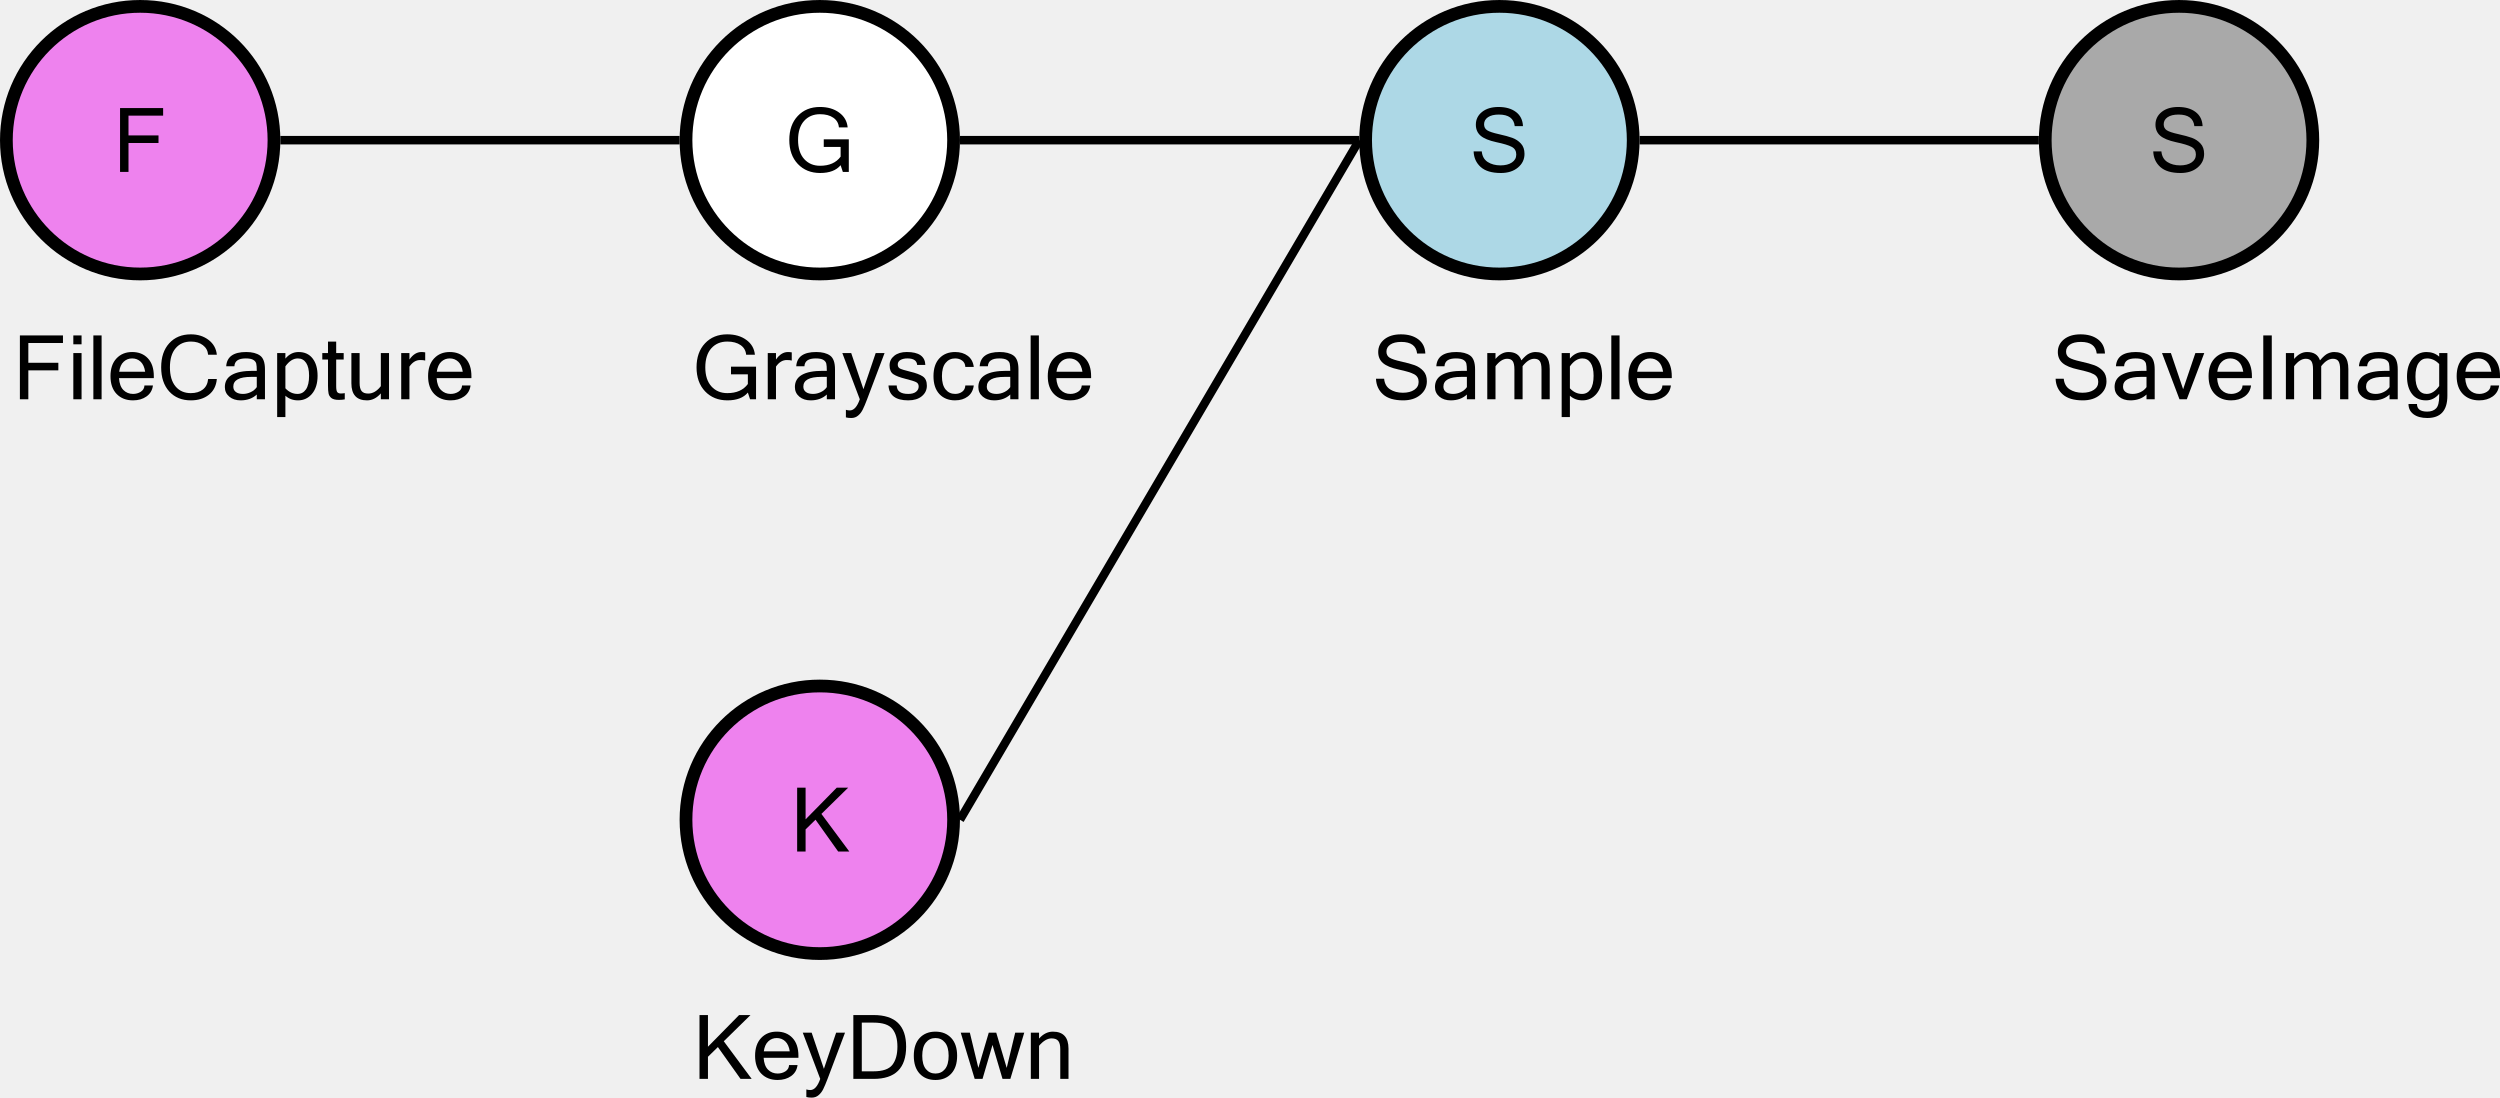
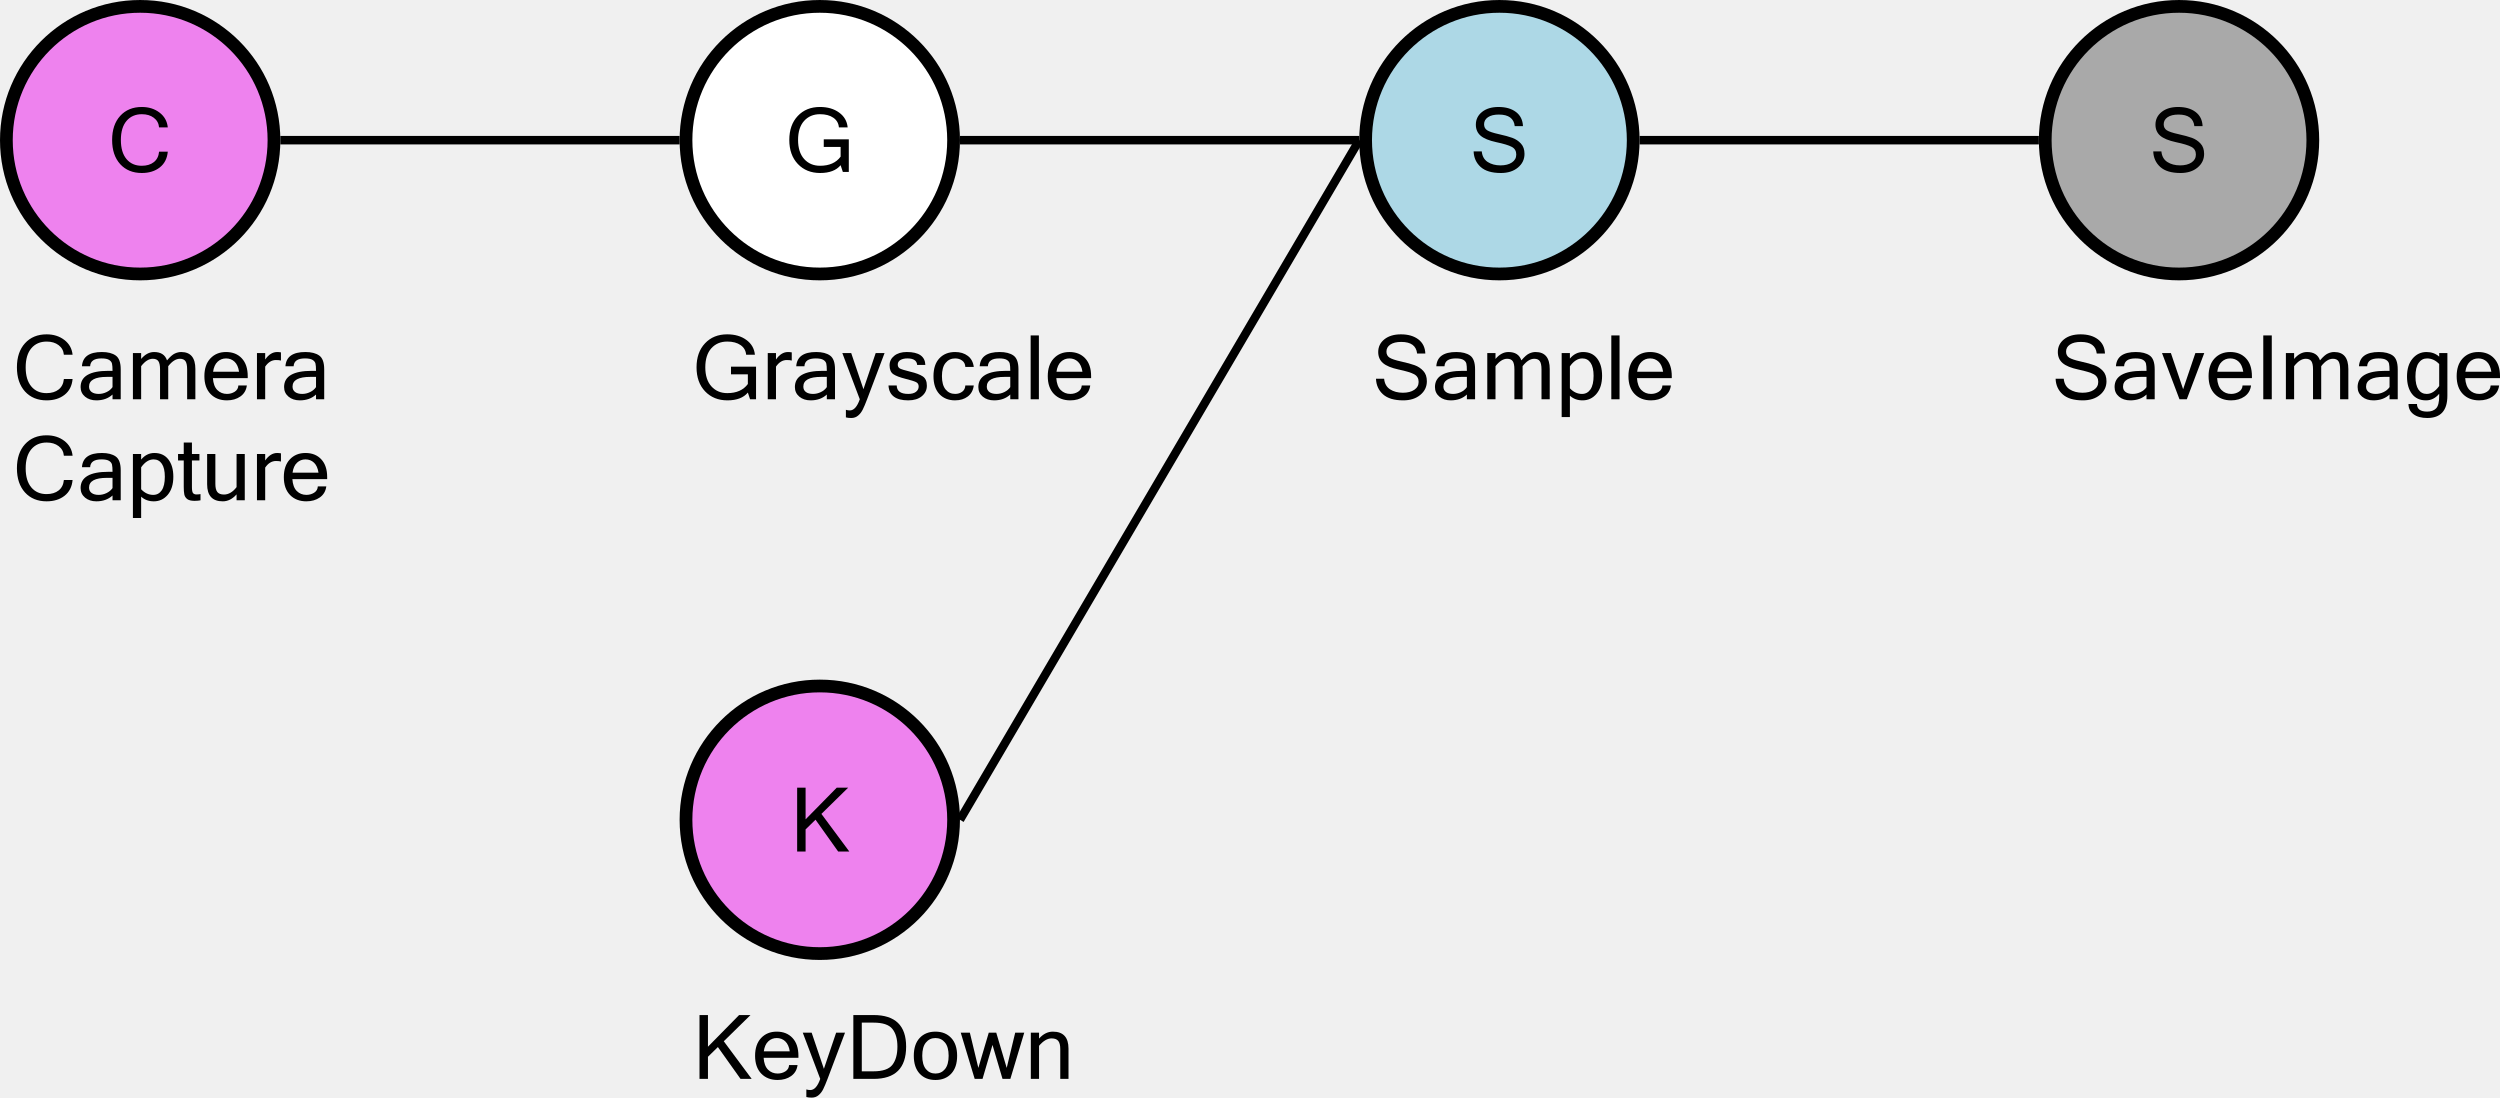
<svg xmlns="http://www.w3.org/2000/svg" width="364.423" height="160" id="SvgGdi_output" version="1.1">
  <g id="g4882">
    <circle id="153" cy="20.433" cx="317.636" style="opacity:1;fill:none;stroke:#000000;stroke-width:3.715;stroke-linecap:butt;stroke-linejoin:miter;stroke-miterlimit:9;shape-rendering:auto" r="18.575" />
    <circle id="154" cy="20.433" cx="317.636" style="opacity:1;fill:#a9a9a9;stroke:none;stroke-width:0.619;shape-rendering:auto" r="18.575" />
    <g transform="matrix(0.6191731,0,0,0.6191731,-1.857519,-1.857519)" aria-label="S" style="font-size:21px;font-family:'Microsoft Sans Serif';text-anchor:middle;opacity:1;fill:#000000;stroke:none;shape-rendering:auto" id="155">
      <path d="m 516.338,43.73 q -3.179,0 -4.758,-1.425 -1.569,-1.425 -1.651,-3.661 h 1.917 q 0.154,1.682 1.395,2.492 1.251,0.8 3.015,0.8 1.671,0 2.687,-0.687 1.025,-0.687 1.025,-1.866 0,-1.241 -1.056,-1.805 -1.056,-0.564 -3.64,-1.107 -2.574,-0.554 -3.702,-1.528 -1.118,-0.974 -1.118,-2.594 0,-1.825 1.456,-2.994 1.466,-1.169 3.886,-1.169 2.543,0 4.102,1.179 1.559,1.179 1.651,3.333 h -1.938 q -0.297,-2.728 -3.732,-2.728 -1.661,0 -2.574,0.625 -0.913,0.625 -0.913,1.661 0,0.943 0.728,1.415 0.738,0.472 2.738,0.913 2.01,0.441 3.189,0.872 1.179,0.431 2.02,1.343 0.841,0.902 0.841,2.43 0,1.938 -1.548,3.22 -1.538,1.282 -4.02,1.282 z" id="path4621" />
    </g>
    <g transform="matrix(0.6191731,0,0,0.6191731,-1.857519,-1.857519)" aria-label="SaveImage" clip-path="url(#161_text_clipper)" style="font-size:21px;font-family:'Microsoft Sans Serif';opacity:1;fill:#000000;stroke:none;shape-rendering:auto" id="159">
      <path d="m 493.352,97.256 q -3.179,0 -4.758,-1.425 -1.569,-1.425 -1.651,-3.661 h 1.917 q 0.154,1.682 1.395,2.492 1.251,0.8 3.015,0.8 1.671,0 2.687,-0.687 1.025,-0.687 1.025,-1.866 0,-1.241 -1.056,-1.805 -1.056,-0.564 -3.64,-1.107 -2.574,-0.554 -3.702,-1.528 -1.118,-0.974 -1.118,-2.594 0,-1.825 1.456,-2.994 1.466,-1.169 3.886,-1.169 2.543,0 4.102,1.179 1.559,1.179 1.651,3.333 h -1.938 q -0.297,-2.728 -3.732,-2.728 -1.661,0 -2.574,0.625 -0.913,0.625 -0.913,1.661 0,0.943 0.728,1.415 0.738,0.472 2.738,0.913 2.01,0.441 3.189,0.872 1.179,0.431 2.02,1.343 0.841,0.902 0.841,2.43 0,1.938 -1.548,3.22 -1.538,1.282 -4.02,1.282 z" id="path4544" />
      <path d="m 508.343,94.139 v -2.41 h -1.323 q -4.204,0 -4.204,2.287 0,0.831 0.615,1.282 0.615,0.441 1.661,0.441 0.954,0 1.846,-0.431 0.892,-0.431 1.405,-1.169 z m 0,1.743 q -1.477,1.374 -3.804,1.374 -1.62,0 -2.666,-0.872 -1.046,-0.882 -1.046,-2.266 0,-3.814 6.573,-3.814 h 0.943 q 0,-1.169 -0.123,-1.692 -0.123,-0.533 -0.687,-0.882 -0.564,-0.349 -1.794,-0.349 -2.584,0 -2.666,1.846 h -1.928 q 0.215,-3.353 4.696,-3.353 2.092,0 3.261,0.831 1.169,0.831 1.169,3.261 V 97 h -1.928 z" id="path4546" />
      <path d="M 521.94,86.121 517.828,97 h -1.723 l -4.112,-10.879 h 2.092 l 2.881,8.511 2.881,-8.511 z" id="path4548" />
      <path d="m 528.267,97.256 q -2.399,0 -3.855,-1.497 -1.456,-1.507 -1.456,-4.194 0,-2.666 1.405,-4.173 1.415,-1.518 3.691,-1.518 2.328,0 3.712,1.487 1.395,1.487 1.395,4.204 v 0.461 h -8.193 q 0.123,1.887 1.036,2.799 0.923,0.913 2.266,0.913 1.015,0 1.825,-0.513 0.82,-0.523 0.861,-1.477 h 2 q -0.226,1.682 -1.528,2.594 -1.292,0.913 -3.158,0.913 z m 2.851,-6.747 q -0.236,-1.569 -1.056,-2.348 -0.82,-0.779 -2.01,-0.779 -1.159,0 -1.989,0.779 -0.831,0.769 -1.056,2.348 z" id="path4550" />
      <path d="m 537.833,97 h -2 V 81.968 h 2 z" id="path4552" />
      <path d="m 555.86,97 h -1.938 v -7.034 q 0,-1.354 -0.39,-1.928 -0.39,-0.574 -1.302,-0.574 -1.405,0 -2.758,1.743 V 97 h -1.928 v -7.034 q 0,-1.354 -0.39,-1.928 -0.39,-0.574 -1.312,-0.574 -1.405,0 -2.748,1.743 V 97 h -1.938 V 86.121 h 1.938 v 1.384 q 1.374,-1.63 3.045,-1.63 2.389,0 3.045,1.969 1.087,-1.282 1.846,-1.62 0.759,-0.349 1.487,-0.349 3.343,0 3.343,4.009 z" id="path4554" />
      <path d="m 565.56,94.139 v -2.41 h -1.323 q -4.204,0 -4.204,2.287 0,0.831 0.615,1.282 0.615,0.441 1.661,0.441 0.954,0 1.846,-0.431 0.892,-0.431 1.405,-1.169 z m 0,1.743 q -1.477,1.374 -3.804,1.374 -1.62,0 -2.666,-0.872 -1.046,-0.882 -1.046,-2.266 0,-3.814 6.573,-3.814 h 0.943 q 0,-1.169 -0.123,-1.692 -0.123,-0.533 -0.687,-0.882 -0.564,-0.349 -1.794,-0.349 -2.584,0 -2.666,1.846 h -1.928 q 0.215,-3.353 4.696,-3.353 2.092,0 3.261,0.831 1.169,0.831 1.169,3.261 V 97 h -1.928 z" id="path4556" />
      <path d="m 579.177,96.159 q 0,5.25 -4.737,5.25 -2.051,0 -3.24,-0.892 -1.179,-0.892 -1.179,-2.399 h 2 q 0,1.784 2.399,1.784 1.354,0 2.092,-0.749 0.738,-0.738 0.738,-2.912 v -0.543 q -1.292,1.559 -3.107,1.559 -2.133,0 -3.302,-1.518 -1.169,-1.518 -1.169,-4.091 0,-2.666 1.302,-4.214 1.312,-1.559 3.292,-1.559 1.764,0 2.984,1.087 v -0.841 h 1.928 z m -1.928,-2.287 V 88.705 q -1.251,-1.323 -2.861,-1.323 -1.241,0 -1.989,1.077 -0.738,1.066 -0.738,3.189 0,2.01 0.697,3.056 0.708,1.036 1.948,1.036 1.62,0 2.943,-1.866 z" id="path4558" />
      <path d="m 586.673,97.256 q -2.399,0 -3.855,-1.497 -1.456,-1.507 -1.456,-4.194 0,-2.666 1.405,-4.173 1.415,-1.518 3.691,-1.518 2.328,0 3.712,1.487 1.395,1.487 1.395,4.204 v 0.461 h -8.193 q 0.123,1.887 1.036,2.799 0.923,0.913 2.266,0.913 1.015,0 1.825,-0.513 0.82,-0.523 0.861,-1.477 h 2 q -0.226,1.682 -1.528,2.594 -1.292,0.913 -3.158,0.913 z m 2.851,-6.747 q -0.236,-1.569 -1.056,-2.348 -0.82,-0.779 -2.01,-0.779 -1.159,0 -1.989,0.779 -0.831,0.769 -1.056,2.348 z" id="path4560" />
    </g>
  </g>
  <g id="g4866">
    <circle id="165" cy="20.433" cx="218.568" style="opacity:1;fill:none;stroke:#000000;stroke-width:3.715;stroke-linecap:butt;stroke-linejoin:miter;stroke-miterlimit:9;shape-rendering:auto" r="18.575" />
    <circle id="166" cy="20.433" cx="218.568" style="opacity:1;fill:#add8e6;stroke:none;stroke-width:0.619;shape-rendering:auto" r="18.575" />
    <g transform="matrix(0.6191731,0,0,0.6191731,-1.857519,-1.857519)" aria-label="S" style="font-size:21px;font-family:'Microsoft Sans Serif';text-anchor:middle;opacity:1;fill:#000000;stroke:none;shape-rendering:auto" id="167">
      <path d="m 356.338,43.73 q -3.179,0 -4.758,-1.425 -1.569,-1.425 -1.651,-3.661 h 1.917 q 0.154,1.682 1.395,2.492 1.251,0.8 3.015,0.8 1.671,0 2.687,-0.687 1.025,-0.687 1.025,-1.866 0,-1.241 -1.056,-1.805 -1.056,-0.564 -3.64,-1.107 -2.574,-0.554 -3.702,-1.528 -1.118,-0.974 -1.118,-2.594 0,-1.825 1.456,-2.994 1.466,-1.169 3.886,-1.169 2.543,0 4.102,1.179 1.559,1.179 1.651,3.333 h -1.938 q -0.297,-2.728 -3.732,-2.728 -1.661,0 -2.574,0.625 -0.913,0.625 -0.913,1.661 0,0.943 0.728,1.415 0.738,0.472 2.738,0.913 2.01,0.441 3.189,0.872 1.179,0.431 2.02,1.343 0.841,0.902 0.841,2.43 0,1.938 -1.548,3.22 -1.538,1.282 -4.02,1.282 z" id="path4624" />
    </g>
    <g transform="matrix(0.6191731,0,0,0.6191731,-1.857519,-1.857519)" aria-label="Sample" clip-path="url(#173_text_clipper)" style="font-size:21px;font-family:'Microsoft Sans Serif';opacity:1;fill:#000000;stroke:none;shape-rendering:auto" id="171">
      <path d="m 333.352,97.256 q -3.179,0 -4.758,-1.425 -1.569,-1.425 -1.651,-3.661 h 1.917 q 0.154,1.682 1.395,2.492 1.251,0.8 3.015,0.8 1.671,0 2.687,-0.687 1.025,-0.687 1.025,-1.866 0,-1.241 -1.056,-1.805 -1.056,-0.564 -3.64,-1.107 -2.574,-0.554 -3.702,-1.528 -1.118,-0.974 -1.118,-2.594 0,-1.825 1.456,-2.994 1.466,-1.169 3.886,-1.169 2.543,0 4.102,1.179 1.559,1.179 1.651,3.333 h -1.938 q -0.297,-2.728 -3.732,-2.728 -1.661,0 -2.574,0.625 -0.913,0.625 -0.913,1.661 0,0.943 0.728,1.415 0.738,0.472 2.738,0.913 2.01,0.441 3.189,0.872 1.179,0.431 2.02,1.343 0.841,0.902 0.841,2.43 0,1.938 -1.548,3.22 -1.538,1.282 -4.02,1.282 z" id="path4563" />
      <path d="m 348.343,94.139 v -2.41 h -1.323 q -4.204,0 -4.204,2.287 0,0.831 0.615,1.282 0.615,0.441 1.661,0.441 0.954,0 1.846,-0.431 0.892,-0.431 1.405,-1.169 z m 0,1.743 q -1.477,1.374 -3.804,1.374 -1.62,0 -2.666,-0.872 -1.046,-0.882 -1.046,-2.266 0,-3.814 6.573,-3.814 h 0.943 q 0,-1.169 -0.123,-1.692 -0.123,-0.533 -0.687,-0.882 -0.564,-0.349 -1.794,-0.349 -2.584,0 -2.666,1.846 h -1.928 q 0.215,-3.353 4.696,-3.353 2.092,0 3.261,0.831 1.169,0.831 1.169,3.261 V 97 h -1.928 z" id="path4565" />
      <path d="m 367.846,97 h -1.938 v -7.034 q 0,-1.354 -0.39,-1.928 -0.39,-0.574 -1.302,-0.574 -1.405,0 -2.758,1.743 V 97 h -1.928 v -7.034 q 0,-1.354 -0.39,-1.928 -0.39,-0.574 -1.312,-0.574 -1.405,0 -2.748,1.743 V 97 h -1.938 V 86.121 h 1.938 v 1.384 q 1.374,-1.63 3.045,-1.63 2.389,0 3.045,1.969 1.087,-1.282 1.846,-1.62 0.759,-0.349 1.487,-0.349 3.343,0 3.343,4.009 z" id="path4567" />
      <path d="m 372.594,87.423 q 1.292,-1.548 3.107,-1.548 2.133,0 3.302,1.518 1.169,1.507 1.169,4.081 0,2.676 -1.312,4.235 -1.302,1.548 -3.292,1.548 -1.764,0 -2.974,-1.097 v 5.024 h -1.938 V 86.121 h 1.938 z m 0,6.993 q 1.241,1.323 2.851,1.323 1.251,0 1.989,-1.066 0.738,-1.077 0.738,-3.199 0,-2.01 -0.697,-3.045 -0.697,-1.046 -1.948,-1.046 -1.61,0 -2.933,1.866 z" id="path4569" />
      <path d="m 384.283,97 h -1.938 V 81.968 h 1.938 z" id="path4571" />
      <path d="m 391.687,97.256 q -2.399,0 -3.855,-1.497 -1.456,-1.507 -1.456,-4.194 0,-2.666 1.405,-4.173 1.415,-1.518 3.691,-1.518 2.328,0 3.712,1.487 1.395,1.487 1.395,4.204 v 0.461 h -8.193 q 0.123,1.887 1.036,2.799 0.923,0.913 2.266,0.913 1.015,0 1.825,-0.513 0.82,-0.523 0.861,-1.477 h 2 q -0.226,1.682 -1.528,2.594 -1.292,0.913 -3.158,0.913 z m 2.851,-6.747 q -0.236,-1.569 -1.056,-2.348 -0.82,-0.779 -2.01,-0.779 -1.159,0 -1.989,0.779 -0.831,0.769 -1.056,2.348 z" id="path4573" />
    </g>
  </g>
  <line x1="239.001" y2="20.433" x2="297.203" id="177" style="opacity:1;fill:none;stroke:#000000;stroke-width:1.238;stroke-linecap:butt;stroke-linejoin:miter;stroke-miterlimit:9;shape-rendering:auto" y1="20.433" />
  <g id="g4853">
    <circle id="178" cy="20.433" cx="119.5" style="opacity:1;fill:none;stroke:#000000;stroke-width:3.715;stroke-linecap:butt;stroke-linejoin:miter;stroke-miterlimit:9;shape-rendering:auto" r="18.575" />
    <circle id="179" cy="20.433" cx="119.5" style="opacity:1;fill:#ffffff;stroke:none;stroke-width:0.619;shape-rendering:auto" r="18.575" />
    <g transform="matrix(0.6191731,0,0,0.6191731,-1.857519,-1.857519)" aria-label="G" style="font-size:21px;font-family:'Microsoft Sans Serif';text-anchor:middle;opacity:1;fill:#000000;stroke:none;shape-rendering:auto" id="180">
      <path d="m 196.092,43.73 q -3.24,0 -5.26,-2.123 -2.01,-2.123 -2.01,-5.65 0,-3.538 1.989,-5.65 1.989,-2.123 5.219,-2.123 2.717,0 4.512,1.312 1.805,1.302 2.02,3.497 h -2.061 q -0.123,-1.456 -1.312,-2.276 -1.189,-0.831 -3.138,-0.831 -2.328,0 -3.753,1.589 -1.415,1.589 -1.415,4.481 0,2.881 1.436,4.481 1.436,1.589 3.753,1.589 3.25,0 4.83,-2.143 v -2.287 h -3.968 v -1.794 h 5.896 v 7.67 h -1.405 l -0.523,-1.579 q -1.528,1.835 -4.809,1.835 z" id="path4627" />
    </g>
    <g transform="matrix(0.6191731,0,0,0.6191731,-1.857519,-1.857519)" aria-label="Grayscale" clip-path="url(#186_text_clipper)" style="font-size:21px;font-family:'Microsoft Sans Serif';opacity:1;fill:#000000;stroke:none;shape-rendering:auto" id="184">
      <path d="m 174.254,97.256 q -3.24,0 -5.26,-2.123 -2.01,-2.123 -2.01,-5.65 0,-3.538 1.989,-5.65 1.989,-2.123 5.219,-2.123 2.717,0 4.512,1.312 1.805,1.302 2.02,3.497 h -2.061 q -0.123,-1.456 -1.312,-2.276 -1.189,-0.831 -3.138,-0.831 -2.328,0 -3.753,1.589 -1.415,1.589 -1.415,4.481 0,2.881 1.436,4.481 1.436,1.589 3.753,1.589 3.25,0 4.83,-2.143 v -2.287 h -3.968 v -1.794 h 5.896 V 97 h -1.405 l -0.523,-1.579 q -1.528,1.835 -4.809,1.835 z" id="path4576" />
      <path d="m 189.399,87.884 q -0.41,-0.123 -1.179,-0.123 -1.477,0 -2.533,1.548 V 97 h -1.938 V 86.121 h 1.938 v 1.518 q 1.22,-1.764 2.83,-1.764 0.41,0 0.882,0.082 z" id="path4578" />
      <path d="m 197.654,94.139 v -2.41 h -1.323 q -4.204,0 -4.204,2.287 0,0.831 0.615,1.282 0.615,0.441 1.661,0.441 0.954,0 1.846,-0.431 0.892,-0.431 1.405,-1.169 z m 0,1.743 q -1.477,1.374 -3.804,1.374 -1.62,0 -2.666,-0.872 -1.046,-0.882 -1.046,-2.266 0,-3.814 6.573,-3.814 h 0.943 q 0,-1.169 -0.123,-1.692 -0.123,-0.533 -0.687,-0.882 -0.564,-0.349 -1.794,-0.349 -2.584,0 -2.666,1.846 h -1.928 q 0.215,-3.353 4.696,-3.353 2.092,0 3.261,0.831 1.169,0.831 1.169,3.261 V 97 h -1.928 z" id="path4580" />
      <path d="m 203.068,99.625 q 1.436,0 2.348,-2.625 L 201.304,86.121 h 2.092 l 2.881,8.511 2.881,-8.511 h 2.092 L 207.139,97 q -0.595,1.559 -1.015,2.399 -0.41,0.851 -1.087,1.425 -0.666,0.584 -1.641,0.584 -0.728,0 -1.251,-0.144 v -1.784 q 0.451,0.144 0.923,0.144 z" id="path4582" />
      <path d="m 216.839,97.256 q -4.46,0 -4.666,-3.507 h 1.938 q 0.021,1.989 2.707,1.989 1.2,0 1.825,-0.492 0.636,-0.502 0.636,-1.251 0,-0.738 -0.615,-1.036 -0.615,-0.308 -2.543,-0.79 -1.917,-0.482 -2.81,-1.077 -0.882,-0.595 -0.882,-2.092 0,-1.354 1.097,-2.235 1.107,-0.892 2.953,-0.892 4.276,0 4.368,3.045 h -1.928 q -0.103,-1.538 -2.307,-1.538 -0.974,0 -1.62,0.369 -0.636,0.369 -0.636,1.077 0,0.636 0.492,0.923 0.492,0.277 2.461,0.759 1.979,0.472 2.933,1.107 0.964,0.636 0.964,2.194 0,1.487 -1.189,2.471 -1.179,0.974 -3.179,0.974 z" id="path4584" />
      <path d="m 227.862,97.256 q -2.317,0 -3.712,-1.487 -1.384,-1.497 -1.384,-4.204 0,-2.717 1.384,-4.204 1.395,-1.487 3.712,-1.487 1.784,0 2.974,0.902 1.2,0.902 1.415,2.604 h -1.989 q -0.041,-0.974 -0.738,-1.487 -0.687,-0.513 -1.661,-0.513 -1.384,0 -2.246,1.056 -0.861,1.046 -0.861,3.127 0,2.071 0.861,3.127 0.861,1.046 2.246,1.046 0.974,0 1.661,-0.513 0.697,-0.513 0.738,-1.477 h 1.989 q -0.215,1.702 -1.415,2.604 -1.189,0.902 -2.974,0.902 z" id="path4586" />
      <path d="m 240.843,94.139 v -2.41 h -1.323 q -4.204,0 -4.204,2.287 0,0.831 0.615,1.282 0.615,0.441 1.661,0.441 0.954,0 1.846,-0.431 0.892,-0.431 1.405,-1.169 z m 0,1.743 q -1.477,1.374 -3.804,1.374 -1.62,0 -2.666,-0.872 -1.046,-0.882 -1.046,-2.266 0,-3.814 6.573,-3.814 h 0.943 q 0,-1.169 -0.123,-1.692 -0.123,-0.533 -0.687,-0.882 -0.564,-0.349 -1.794,-0.349 -2.584,0 -2.666,1.846 h -1.928 q 0.215,-3.353 4.696,-3.353 2.092,0 3.261,0.831 1.169,0.831 1.169,3.261 V 97 h -1.928 z" id="path4588" />
      <path d="m 247.58,97 h -1.938 V 81.968 h 1.938 z" id="path4590" />
      <path d="m 254.983,97.256 q -2.399,0 -3.855,-1.497 -1.456,-1.507 -1.456,-4.194 0,-2.666 1.405,-4.173 1.415,-1.518 3.691,-1.518 2.328,0 3.712,1.487 1.395,1.487 1.395,4.204 v 0.461 h -8.193 q 0.123,1.887 1.036,2.799 0.923,0.913 2.266,0.913 1.015,0 1.825,-0.513 0.82,-0.523 0.861,-1.477 h 2 q -0.226,1.682 -1.528,2.594 -1.292,0.913 -3.158,0.913 z m 2.851,-6.747 q -0.236,-1.569 -1.056,-2.348 -0.82,-0.779 -2.01,-0.779 -1.159,0 -1.989,0.779 -0.831,0.769 -1.056,2.348 z" id="path4592" />
    </g>
  </g>
  <line x1="139.933" y2="20.433" x2="198.135" id="190" style="opacity:1;fill:none;stroke:#000000;stroke-width:1.238;stroke-linecap:butt;stroke-linejoin:miter;stroke-miterlimit:9;shape-rendering:auto" y1="20.433" />
  <g id="g4914">
    <circle id="191" cy="119.5" cx="119.5" style="opacity:1;fill:none;stroke:#000000;stroke-width:3.715;stroke-linecap:butt;stroke-linejoin:miter;stroke-miterlimit:9;shape-rendering:auto" r="18.575" />
    <circle id="192" cy="119.5" cx="119.5" style="opacity:1;fill:#ee82ee;stroke:none;stroke-width:0.619;shape-rendering:auto" r="18.575" />
    <g transform="matrix(0.6191731,0,0,0.6191731,-1.857519,-1.857519)" aria-label="K" style="font-size:21px;font-family:'Microsoft Sans Serif';text-anchor:middle;opacity:1;fill:#000000;stroke:none;shape-rendering:auto" id="193">
      <path d="m 202.952,203.473 h -2.625 l -5.332,-7.496 -2.338,2.287 v 5.209 h -1.989 v -15.032 h 1.989 v 7.455 l 7.332,-7.455 h 2.687 l -6.296,6.173 z" id="path4618" />
    </g>
    <g transform="matrix(0.6191731,0,0,0.6191731,-1.857519,-1.857519)" aria-label="KeyDown" clip-path="url(#199_text_clipper)" style="font-size:21px;font-family:'Microsoft Sans Serif';opacity:1;fill:#000000;stroke:none;shape-rendering:auto" id="197">
      <path d="m 179.966,257 h -2.625 l -5.332,-7.496 -2.338,2.287 V 257 h -1.989 v -15.032 h 1.989 v 7.455 l 7.332,-7.455 h 2.687 l -6.296,6.173 z" id="path4529" />
      <path d="m 186.077,257.256 q -2.399,0 -3.855,-1.497 -1.456,-1.507 -1.456,-4.194 0,-2.666 1.405,-4.173 1.415,-1.518 3.691,-1.518 2.328,0 3.712,1.487 1.395,1.487 1.395,4.204 v 0.461 h -8.193 q 0.123,1.887 1.036,2.799 0.923,0.913 2.266,0.913 1.015,0 1.825,-0.513 0.82,-0.523 0.861,-1.477 h 2 q -0.226,1.682 -1.528,2.594 -1.292,0.913 -3.158,0.913 z m 2.851,-6.747 q -0.236,-1.569 -1.056,-2.348 -0.82,-0.779 -2.01,-0.779 -1.159,0 -1.989,0.779 -0.831,0.769 -1.056,2.348 z" id="path4531" />
      <path d="m 193.757,259.625 q 1.436,0 2.348,-2.625 l -4.112,-10.879 h 2.092 l 2.881,8.511 2.881,-8.511 h 2.092 L 197.828,257 q -0.595,1.559 -1.015,2.399 -0.41,0.851 -1.087,1.425 -0.666,0.584 -1.641,0.584 -0.728,0 -1.251,-0.144 v -1.784 q 0.451,0.144 0.923,0.144 z" id="path4533" />
      <path d="m 203.898,241.968 h 4.768 q 7.66,0 7.66,7.434 0,7.598 -7.66,7.598 h -4.768 z m 1.989,13.248 h 2.738 q 3.271,0 4.46,-1.518 1.189,-1.528 1.189,-4.296 0,-2.697 -1.189,-4.173 -1.179,-1.477 -4.46,-1.477 h -2.738 z" id="path4535" />
      <path d="m 223.227,245.875 q 2.328,0 3.712,1.487 1.395,1.487 1.395,4.204 0,2.707 -1.395,4.204 -1.384,1.487 -3.712,1.487 -2.317,0 -3.712,-1.487 -1.384,-1.497 -1.384,-4.204 0,-2.717 1.384,-4.204 1.395,-1.487 3.712,-1.487 z m 0,9.864 q 1.384,0 2.246,-1.046 0.861,-1.056 0.861,-3.127 0,-2.082 -0.861,-3.127 -0.861,-1.056 -2.246,-1.056 -1.384,0 -2.246,1.056 -0.861,1.046 -0.861,3.127 0,2.071 0.861,3.127 0.861,1.046 2.246,1.046 z" id="path4537" />
      <path d="M 244.135,246.121 240.864,257 h -1.846 l -2.358,-7.998 L 234.312,257 h -1.846 l -3.281,-10.879 h 2.143 l 2,8.295 2.451,-8.295 h 1.764 l 2.461,8.295 2,-8.295 z" id="path4539" />
      <path d="m 247.621,247.505 q 1.446,-1.63 3.25,-1.63 3.681,0 3.681,4.009 V 257 h -1.938 v -7.034 q 0,-1.333 -0.482,-1.917 -0.472,-0.584 -1.559,-0.584 -1.477,0 -2.953,1.743 V 257 h -1.938 v -10.879 h 1.938 z" id="path4541" />
    </g>
  </g>
  <line x1="139.933" y2="20.433" x2="198.135" id="203" style="opacity:1;fill:none;stroke:#000000;stroke-width:1.238;stroke-linecap:butt;stroke-linejoin:miter;stroke-miterlimit:9;shape-rendering:auto" y1="119.5" />
  <g id="g4900">
    <circle id="204" cy="20.433" cx="20.433" style="opacity:1;fill:none;stroke:#000000;stroke-width:3.715;stroke-linecap:butt;stroke-linejoin:miter;stroke-miterlimit:9;shape-rendering:auto" r="18.575" />
    <circle id="205" cy="20.433" cx="20.433" style="opacity:1;fill:#ee82ee;stroke:none;stroke-width:0.619;shape-rendering:auto" r="18.575" />
-     <g transform="matrix(0.6191731,0,0,0.6191731,-1.857519,-1.857519)" aria-label="F" style="font-size:21px;font-family:'Microsoft Sans Serif';text-anchor:middle;opacity:1;fill:#000000;stroke:none;shape-rendering:auto" id="206">
-       <path d="m 41.404,30.225 h -8.152 v 4.655 h 7.065 v 1.784 h -7.065 v 6.809 H 31.263 V 28.441 h 10.141 z" id="path4630" />
+     <g transform="matrix(0.6191731,0,0,0.6191731,-1.857519,-1.857519)" aria-label="C" style="font-size:21px;font-family:'Microsoft Sans Serif';text-anchor:middle;opacity:1;fill:#000000;stroke:none" id="235-3">
+       <path d="m 36.39,43.73 q -3.189,0 -5.096,-2.092 -1.897,-2.102 -1.897,-5.681 0,-3.579 1.897,-5.67 1.907,-2.102 5.096,-2.102 2.451,0 4.173,1.323 1.723,1.323 1.938,3.486 h -2.051 q -0.123,-1.425 -1.241,-2.266 -1.107,-0.841 -2.799,-0.841 -2.287,0 -3.62,1.579 -1.333,1.569 -1.333,4.491 0,2.912 1.323,4.491 1.323,1.579 3.589,1.579 1.764,0 2.851,-0.861 1.087,-0.861 1.23,-2.461 h 2.051 q -0.215,2.399 -1.887,3.712 -1.671,1.312 -4.225,1.312 z" id="path4509-2" />
    </g>
-     <g transform="matrix(0.6191731,0,0,0.6191731,-1.857519,-1.857519)" aria-label="FileCapture" clip-path="url(#212_text_clipper)" style="font-size:21px;font-family:'Microsoft Sans Serif';opacity:1;fill:#000000;stroke:none;shape-rendering:auto" id="210">
-       <path d="M 17.823,83.752 H 9.671 v 4.655 H 16.736 v 1.784 H 9.671 V 97 H 7.682 V 81.968 H 17.823 Z" id="path4595" />
-       <path d="M 22.201,97 H 20.263 V 86.121 h 1.938 z m 0,-12.94 h -1.938 v -2.092 h 1.938 z" id="path4597" />
-       <path d="M 26.918,97 H 24.98 V 81.968 h 1.938 z" id="path4599" />
-       <path d="m 34.321,97.256 q -2.399,0 -3.855,-1.497 -1.456,-1.507 -1.456,-4.194 0,-2.666 1.405,-4.173 1.415,-1.518 3.691,-1.518 2.328,0 3.712,1.487 1.395,1.487 1.395,4.204 v 0.461 h -8.193 q 0.123,1.887 1.036,2.799 0.923,0.913 2.266,0.913 1.015,0 1.825,-0.513 0.82,-0.523 0.861,-1.477 h 2 q -0.226,1.682 -1.528,2.594 -1.292,0.913 -3.158,0.913 z m 2.851,-6.747 q -0.236,-1.569 -1.056,-2.348 -0.82,-0.779 -2.01,-0.779 -1.159,0 -1.989,0.779 -0.831,0.769 -1.056,2.348 z" id="path4601" />
-       <path d="m 47.938,97.256 q -3.189,0 -5.096,-2.092 -1.897,-2.102 -1.897,-5.681 0,-3.579 1.897,-5.67 1.907,-2.102 5.096,-2.102 2.451,0 4.173,1.323 1.723,1.323 1.938,3.486 h -2.051 q -0.123,-1.425 -1.241,-2.266 -1.107,-0.841 -2.799,-0.841 -2.287,0 -3.62,1.579 -1.333,1.569 -1.333,4.491 0,2.912 1.323,4.491 1.323,1.579 3.589,1.579 1.764,0 2.851,-0.861 1.087,-0.861 1.23,-2.461 h 2.051 q -0.215,2.399 -1.887,3.712 -1.671,1.312 -4.225,1.312 z" id="path4603" />
-       <path d="m 63.453,94.139 v -2.41 h -1.323 q -4.204,0 -4.204,2.287 0,0.831 0.615,1.282 0.615,0.441 1.661,0.441 0.954,0 1.846,-0.431 0.892,-0.431 1.405,-1.169 z m 0,1.743 q -1.477,1.374 -3.804,1.374 -1.62,0 -2.666,-0.872 -1.046,-0.882 -1.046,-2.266 0,-3.814 6.573,-3.814 h 0.943 q 0,-1.169 -0.123,-1.692 -0.123,-0.533 -0.687,-0.882 -0.564,-0.349 -1.794,-0.349 -2.584,0 -2.666,1.846 h -1.928 q 0.215,-3.353 4.696,-3.353 2.092,0 3.261,0.831 1.169,0.831 1.169,3.261 V 97 h -1.928 z" id="path4605" />
-       <path d="m 70.189,87.423 q 1.292,-1.548 3.107,-1.548 2.133,0 3.302,1.518 1.169,1.507 1.169,4.081 0,2.676 -1.312,4.235 -1.302,1.548 -3.292,1.548 -1.764,0 -2.974,-1.097 v 5.024 H 68.251 V 86.121 h 1.938 z m 0,6.993 q 1.241,1.323 2.851,1.323 1.251,0 1.989,-1.066 0.738,-1.077 0.738,-3.199 0,-2.01 -0.697,-3.045 -0.697,-1.046 -1.948,-1.046 -1.61,0 -2.933,1.866 z" id="path4607" />
-       <path d="m 84.166,97.021 q -0.636,0.123 -1.384,0.123 -1.189,0 -1.743,-0.42 -0.554,-0.431 -0.687,-1.097 -0.133,-0.667 -0.133,-1.815 v -6.173 h -1.343 v -1.518 h 1.343 v -2.707 h 1.928 v 2.707 h 1.764 v 1.518 h -1.764 v 6.275 q 0,1.118 0.277,1.425 0.287,0.297 0.779,0.297 0.502,0 0.964,-0.082 z" id="path4609" />
-       <path d="m 92.656,95.616 q -1.446,1.641 -3.25,1.641 -3.681,0 -3.681,-4.02 v -7.116 h 1.938 v 7.034 q 0,1.333 0.472,1.917 0.472,0.584 1.559,0.584 1.62,0 2.963,-1.743 v -7.793 h 1.928 V 97 h -1.928 z" id="path4611" />
-       <path d="m 103.104,87.884 q -0.41,-0.123 -1.179,-0.123 -1.477,0 -2.533,1.548 V 97 H 97.455 V 86.121 h 1.938 v 1.518 q 1.22,-1.764 2.83,-1.764 0.41,0 0.882,0.082 z" id="path4613" />
-       <path d="m 109.093,97.256 q -2.399,0 -3.855,-1.497 -1.456,-1.507 -1.456,-4.194 0,-2.666 1.405,-4.173 1.415,-1.518 3.691,-1.518 2.328,0 3.712,1.487 1.395,1.487 1.395,4.204 v 0.461 h -8.193 q 0.123,1.887 1.036,2.799 0.923,0.913 2.266,0.913 1.015,0 1.825,-0.513 0.82,-0.523 0.861,-1.477 h 2 q -0.226,1.682 -1.528,2.594 -1.292,0.913 -3.158,0.913 z m 2.851,-6.747 q -0.236,-1.569 -1.056,-2.348 -0.82,-0.779 -2.01,-0.779 -1.159,0 -1.989,0.779 -0.831,0.769 -1.056,2.348 z" id="path4615" />
+     <g transform="matrix(0.6191731,0,0,0.6191731,-1.857519,-1.857519)" aria-label="Camera" clip-path="url(#241_text_clipper-9)" style="font-size:21px;font-family:'Microsoft Sans Serif';opacity:1;fill:#000000;stroke:none" id="239-2">
+       <path d="m 13.978,97.256 q -3.189,0 -5.096,-2.092 Q 6.984,93.062 6.984,89.484 q 0,-3.579 1.897,-5.67 1.907,-2.102 5.096,-2.102 2.451,0 4.173,1.323 1.723,1.323 1.938,3.486 h -2.051 q -0.123,-1.425 -1.241,-2.266 -1.107,-0.841 -2.799,-0.841 -2.287,0 -3.62,1.579 -1.333,1.569 -1.333,4.491 0,2.912 1.323,4.491 1.323,1.579 3.589,1.579 1.764,0 2.851,-0.861 1.087,-0.861 1.23,-2.461 h 2.051 q -0.215,2.399 -1.887,3.712 -1.671,1.312 -4.225,1.312 z" id="path4546-4" />
+       <path d="m 29.492,94.139 v -2.41 h -1.323 q -4.204,0 -4.204,2.287 0,0.831 0.615,1.282 0.615,0.441 1.661,0.441 0.954,0 1.846,-0.431 0.892,-0.431 1.405,-1.169 z m 0,1.743 q -1.477,1.374 -3.804,1.374 -1.62,0 -2.666,-0.872 -1.046,-0.882 -1.046,-2.266 0,-3.814 6.573,-3.814 h 0.943 q 0,-1.169 -0.123,-1.692 -0.123,-0.533 -0.687,-0.882 -0.564,-0.349 -1.794,-0.349 -2.584,0 -2.666,1.846 h -1.928 q 0.215,-3.353 4.696,-3.353 2.092,0 3.261,0.831 1.169,0.831 1.169,3.261 V 97 h -1.928 z" id="path4548-8" />
+       <path d="m 48.995,97 h -1.938 v -7.034 q 0,-1.354 -0.39,-1.928 -0.39,-0.574 -1.302,-0.574 -1.405,0 -2.758,1.743 V 97 h -1.928 v -7.034 q 0,-1.354 -0.39,-1.928 -0.39,-0.574 -1.312,-0.574 -1.405,0 -2.748,1.743 V 97 H 34.291 V 86.121 h 1.938 v 1.384 q 1.374,-1.63 3.045,-1.63 2.389,0 3.045,1.969 1.087,-1.282 1.846,-1.62 0.759,-0.349 1.487,-0.349 3.343,0 3.343,4.009 z" id="path4550-1" />
+       <path d="m 56.429,97.256 q -2.399,0 -3.855,-1.497 -1.456,-1.507 -1.456,-4.194 0,-2.666 1.405,-4.173 1.415,-1.518 3.691,-1.518 2.328,0 3.712,1.487 1.395,1.487 1.395,4.204 v 0.461 h -8.193 q 0.123,1.887 1.036,2.799 0.923,0.913 2.266,0.913 1.015,0 1.825,-0.513 0.82,-0.523 0.861,-1.477 h 2 q -0.226,1.682 -1.528,2.594 -1.292,0.913 -3.158,0.913 z m 2.851,-6.747 q -0.236,-1.569 -1.056,-2.348 -0.82,-0.779 -2.01,-0.779 -1.159,0 -1.989,0.779 -0.831,0.769 -1.056,2.348 z" id="path4552-1" />
+       <path d="m 69.144,87.884 q -0.41,-0.123 -1.179,-0.123 -1.477,0 -2.533,1.548 V 97 H 63.494 V 86.121 h 1.938 v 1.518 q 1.22,-1.764 2.83,-1.764 0.41,0 0.882,0.082 z" id="path4554-7" />
+       <path d="m 77.398,94.139 v -2.41 h -1.323 q -4.204,0 -4.204,2.287 0,0.831 0.615,1.282 0.615,0.441 1.661,0.441 0.954,0 1.846,-0.431 0.892,-0.431 1.405,-1.169 z m 0,1.743 q -1.477,1.374 -3.804,1.374 -1.62,0 -2.666,-0.872 -1.046,-0.882 -1.046,-2.266 0,-3.814 6.573,-3.814 h 0.943 q 0,-1.169 -0.123,-1.692 -0.123,-0.533 -0.687,-0.882 -0.564,-0.349 -1.794,-0.349 -2.584,0 -2.666,1.846 h -1.928 q 0.215,-3.353 4.696,-3.353 2.092,0 3.261,0.831 1.169,0.831 1.169,3.261 V 97 h -1.928 z" id="path4556-6" />
+     </g>
+     <g transform="matrix(0.6191731,0,0,0.6191731,-1.857519,-1.857519)" aria-label="Capture" clip-path="url(#247_text_clipper-6)" style="font-size:21px;font-family:'Microsoft Sans Serif';opacity:1;fill:#000000;stroke:none" id="245-4">
+       <path d="m 13.978,121.026 q -3.189,0 -5.096,-2.092 -1.897,-2.102 -1.897,-5.681 0,-3.579 1.897,-5.67 1.907,-2.102 5.096,-2.102 2.451,0 4.173,1.323 1.723,1.323 1.938,3.486 h -2.051 q -0.123,-1.425 -1.241,-2.266 -1.107,-0.841 -2.799,-0.841 -2.287,0 -3.62,1.579 -1.333,1.569 -1.333,4.491 0,2.912 1.323,4.491 1.323,1.579 3.589,1.579 1.764,0 2.851,-0.861 1.087,-0.861 1.23,-2.461 h 2.051 q -0.215,2.399 -1.887,3.712 -1.671,1.312 -4.225,1.312 z" id="path4531-2" />
+       <path d="m 29.492,117.909 v -2.41 h -1.323 q -4.204,0 -4.204,2.287 0,0.831 0.615,1.282 0.615,0.441 1.661,0.441 0.954,0 1.846,-0.431 0.892,-0.431 1.405,-1.169 z m 0,1.743 q -1.477,1.374 -3.804,1.374 -1.62,0 -2.666,-0.872 -1.046,-0.882 -1.046,-2.266 0,-3.814 6.573,-3.814 h 0.943 q 0,-1.169 -0.123,-1.692 -0.123,-0.533 -0.687,-0.882 -0.564,-0.349 -1.794,-0.349 -2.584,0 -2.666,1.846 h -1.928 q 0.215,-3.353 4.696,-3.353 2.092,0 3.261,0.831 1.169,0.831 1.169,3.261 V 120.77 h -1.928 z" id="path4533-7" />
+       <path d="m 36.229,111.193 q 1.292,-1.548 3.107,-1.548 2.133,0 3.302,1.518 1.169,1.507 1.169,4.081 0,2.676 -1.312,4.235 -1.302,1.548 -3.292,1.548 -1.764,0 -2.974,-1.097 v 5.024 H 34.291 V 109.891 h 1.938 z m 0,6.993 q 1.241,1.323 2.851,1.323 1.251,0 1.989,-1.066 0.738,-1.077 0.738,-3.199 0,-2.01 -0.697,-3.045 -0.697,-1.046 -1.948,-1.046 -1.61,0 -2.933,1.866 z" id="path4535-9" />
+       <path d="m 50.205,120.79 q -0.636,0.123 -1.384,0.123 -1.189,0 -1.743,-0.42 -0.554,-0.431 -0.687,-1.097 -0.133,-0.666 -0.133,-1.815 v -6.173 h -1.343 v -1.518 h 1.343 v -2.707 h 1.928 v 2.707 h 1.764 v 1.518 H 48.185 v 6.275 q 0,1.118 0.277,1.425 0.287,0.297 0.779,0.297 0.502,0 0.964,-0.082 z" id="path4537-7" />
+       <path d="m 58.695,119.386 q -1.446,1.641 -3.25,1.641 -3.681,0 -3.681,-4.02 v -7.116 h 1.938 v 7.034 q 0,1.333 0.472,1.917 0.472,0.584 1.559,0.584 1.62,0 2.963,-1.743 v -7.793 h 1.928 V 120.77 h -1.928 z" id="path4539-7" />
+       <path d="m 69.144,111.654 q -0.41,-0.123 -1.179,-0.123 -1.477,0 -2.533,1.548 V 120.77 h -1.938 v -10.879 h 1.938 v 1.518 q 1.22,-1.764 2.83,-1.764 0.41,0 0.882,0.082 z" id="path4541-0" />
+       <path d="m 75.132,121.026 q -2.399,0 -3.855,-1.497 -1.456,-1.507 -1.456,-4.194 0,-2.666 1.405,-4.173 1.415,-1.518 3.691,-1.518 2.328,0 3.712,1.487 1.395,1.487 1.395,4.204 v 0.461 h -8.193 q 0.123,1.887 1.036,2.799 0.923,0.913 2.266,0.913 1.015,0 1.825,-0.513 0.82,-0.523 0.861,-1.477 h 2 q -0.226,1.682 -1.528,2.594 -1.292,0.913 -3.158,0.913 z m 2.851,-6.747 q -0.236,-1.569 -1.056,-2.348 -0.82,-0.779 -2.01,-0.779 -1.159,0 -1.989,0.779 -0.831,0.769 -1.056,2.348 z" id="path4543-1" />
    </g>
  </g>
  <line x1="40.865" y2="20.433" x2="99.068" id="216" style="opacity:1;fill:none;stroke:#000000;stroke-width:1.238;stroke-linecap:butt;stroke-linejoin:miter;stroke-miterlimit:9;shape-rendering:auto" y1="20.433" />
  <defs id="clips_hatches_and_gradients">
    <clipPath id="161_text_clipper">
      <rect x="486" y="76" width="116.41" height="26.39" id="162" />
    </clipPath>
    <clipPath id="173_text_clipper">
      <rect x="326" y="76" width="80.46" height="26.39" id="174" />
    </clipPath>
    <clipPath id="186_text_clipper">
      <rect x="166" y="76" width="104.49" height="26.39" id="187" />
    </clipPath>
    <clipPath id="199_text_clipper">
      <rect x="166" y="236" width="99.56" height="26.39" id="200" />
    </clipPath>
    <clipPath id="212_text_clipper">
      <rect x="6" y="76" width="119.04" height="26.39" id="213" />
    </clipPath>
  </defs>
</svg>
